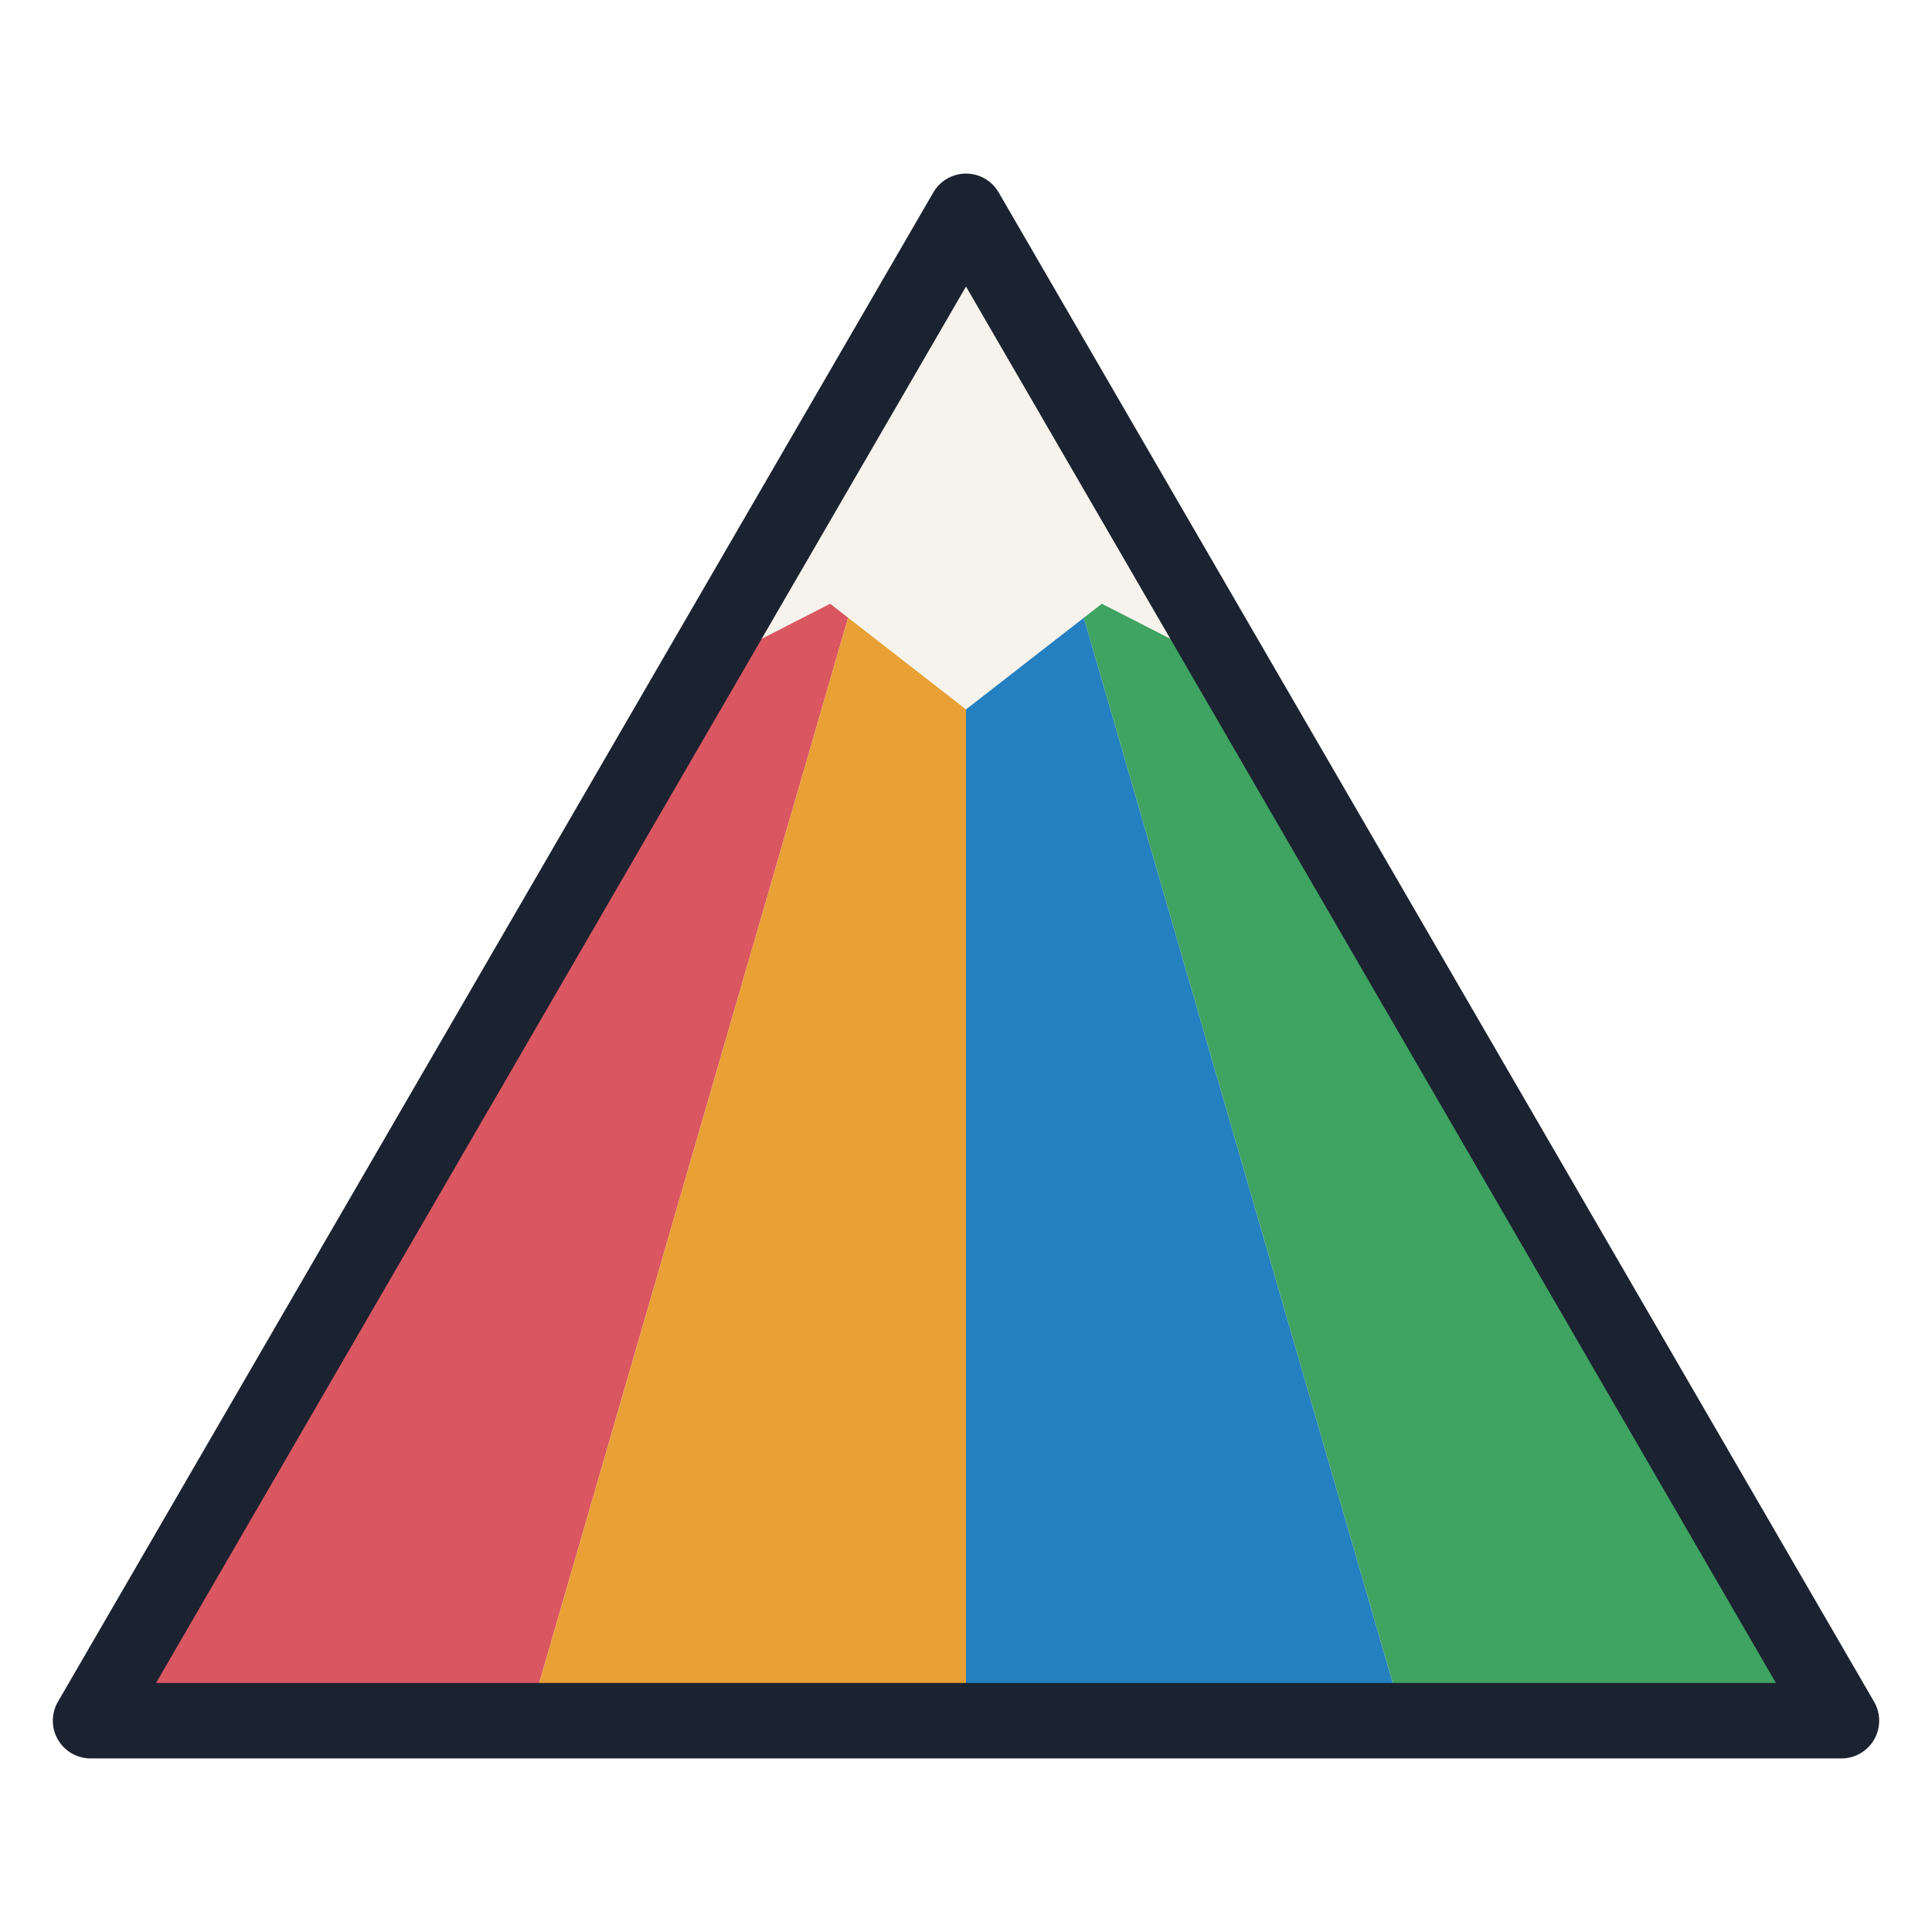
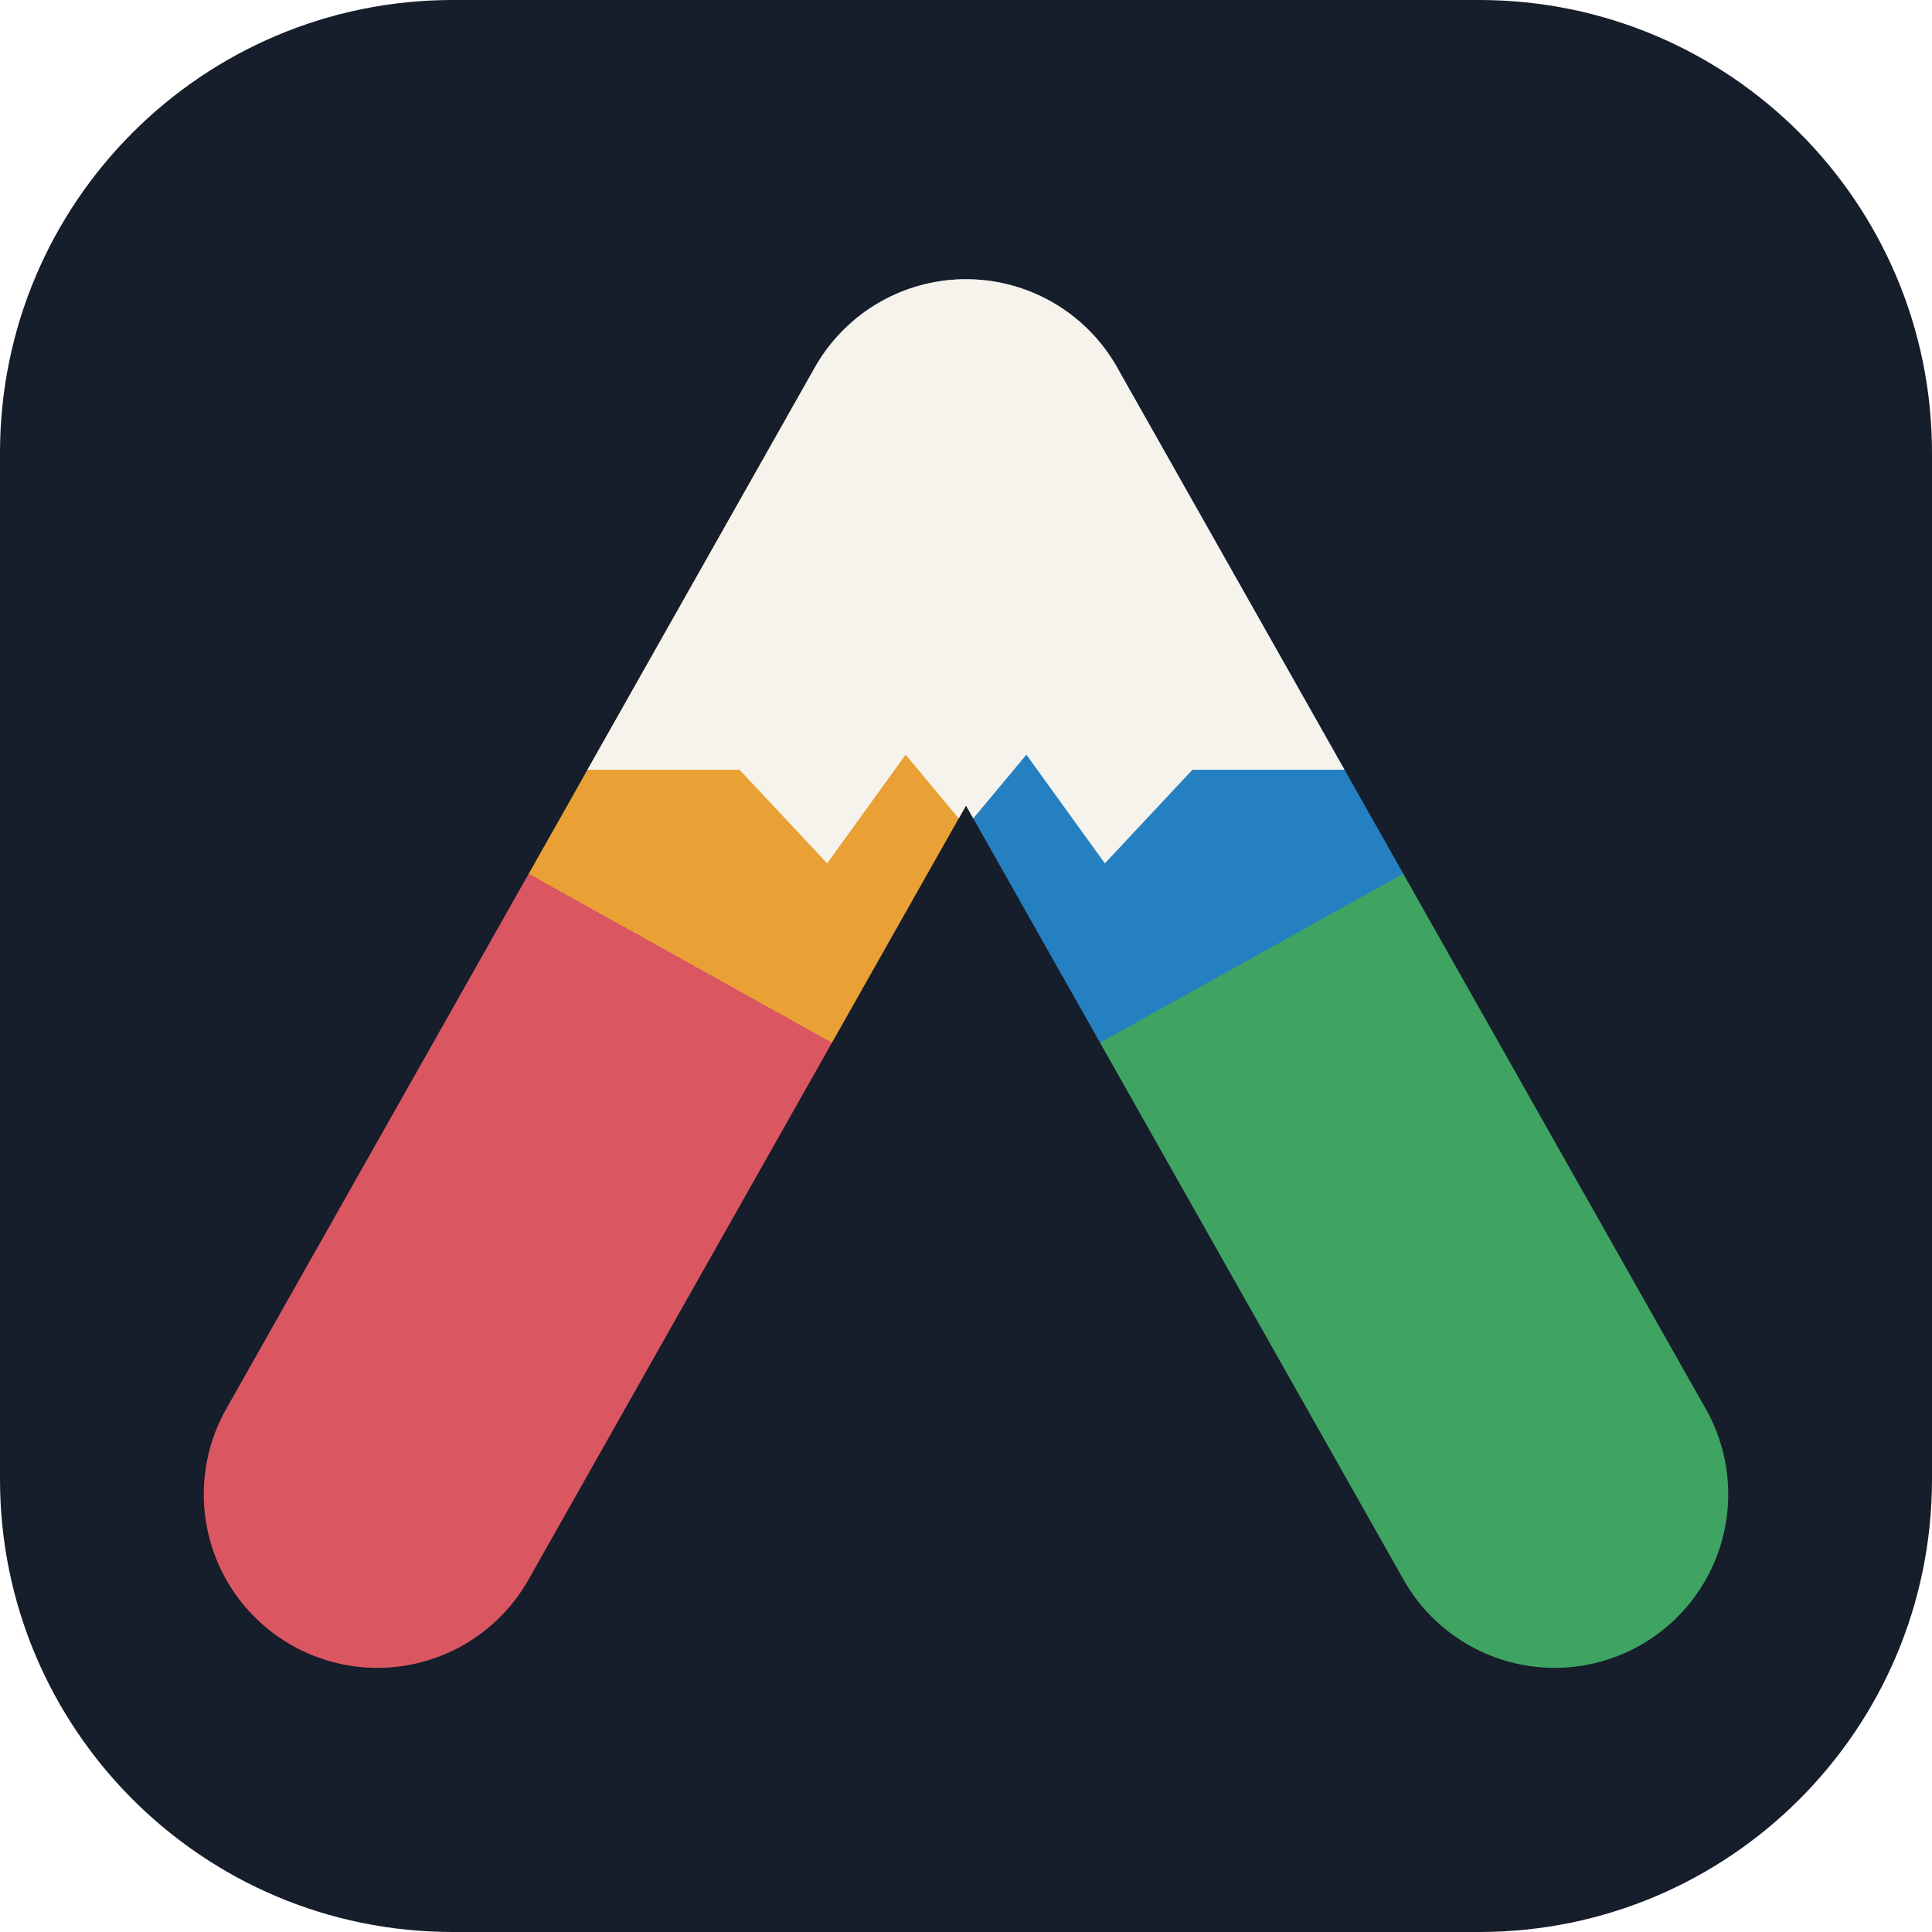
<svg xmlns="http://www.w3.org/2000/svg" viewBox="0 0 64 64">
-   <path d="M32 7 L3 57 H17.5 Z" fill="#da5762" />
-   <path d="M32 7 L17.5 57 H32 Z" fill="#e9a034" />
-   <path d="M32 7 L32 57 H46.5 Z" fill="#2580c1" />
-   <path d="M32 7 L46.5 57 H61 Z" fill="#3fa362" />
-   <path d="M32 7 L23.2 22.2 L27.5 20 L32 23.5 L36.5 20 L40.8 22.2 Z" fill="#f6f3ec" />
-   <path d="M32 7 L3 57 H61 Z" fill="none" stroke="#1b2230" stroke-width="2.5" stroke-linejoin="round" />
+   <defs>
+     <linearGradient id="l" gradientUnits="userSpaceOnUse" x1="12.5" y1="50" x2="32" y2="15">
+       <stop offset=".52" stop-color="#da5762" />
+       <stop offset=".52" stop-color="#e9a034" />
+     </linearGradient>
+     <linearGradient id="r" gradientUnits="userSpaceOnUse" x1="32" y1="15" x2="51.5" y2="50">
+       <stop offset=".48" stop-color="#2580c1" />
+       <stop offset=".48" stop-color="#3fa362" />
+     </linearGradient>
+     <clipPath id="snow">
+       <path d="M0 0H64V25.5H39.5L36.6 28.6 34 25 32 27.4 30 25 27.4 28.6 24.5 25.5H0Z" />
+     </clipPath>
+   </defs>
+   <rect width="64" height="64" rx="15" fill="#161d2b" />
+   <path d="M12.5 49.5 32 15" fill="none" stroke="url(#l)" stroke-width="11.5" stroke-linecap="round" />
+   <path d="M32 15 51.5 49.5" fill="none" stroke="url(#r)" stroke-width="11.5" stroke-linecap="round" />
+   <path d="M12.5 49.5 32 15 51.5 49.5" fill="none" stroke="#f6f3ec" stroke-width="11.5" stroke-linecap="round" stroke-linejoin="round" clip-path="url(#snow)" />
</svg>
